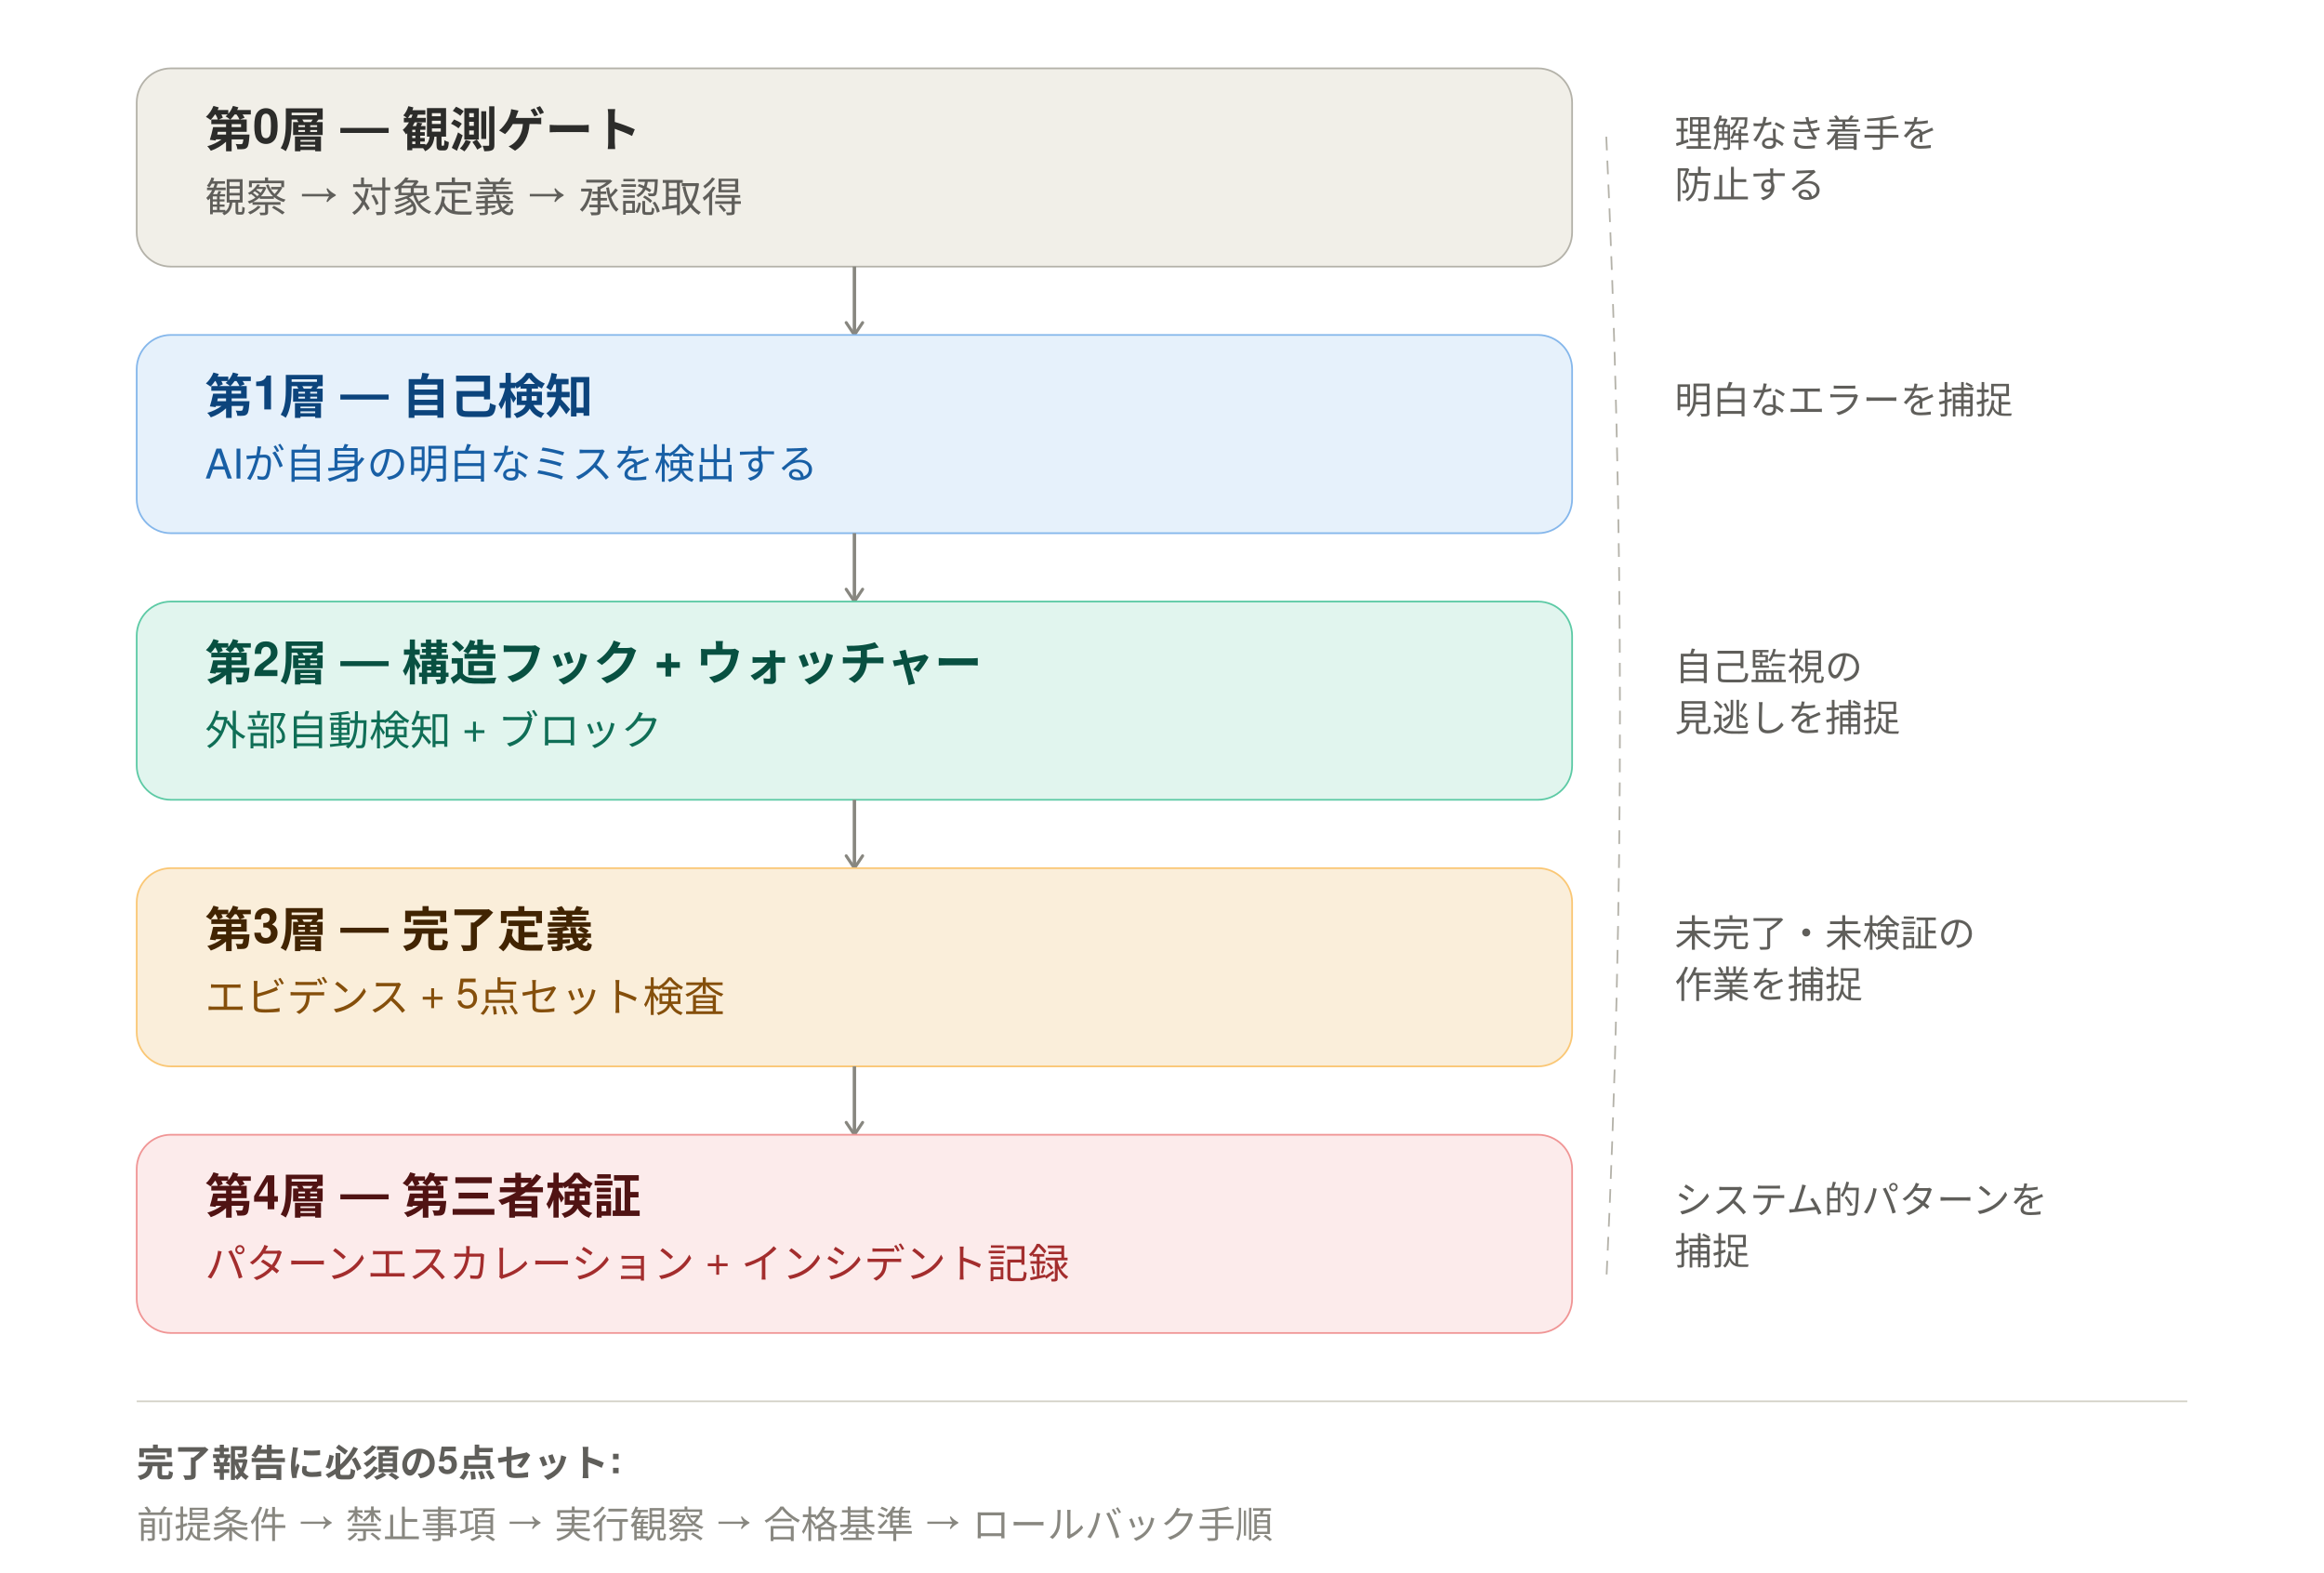
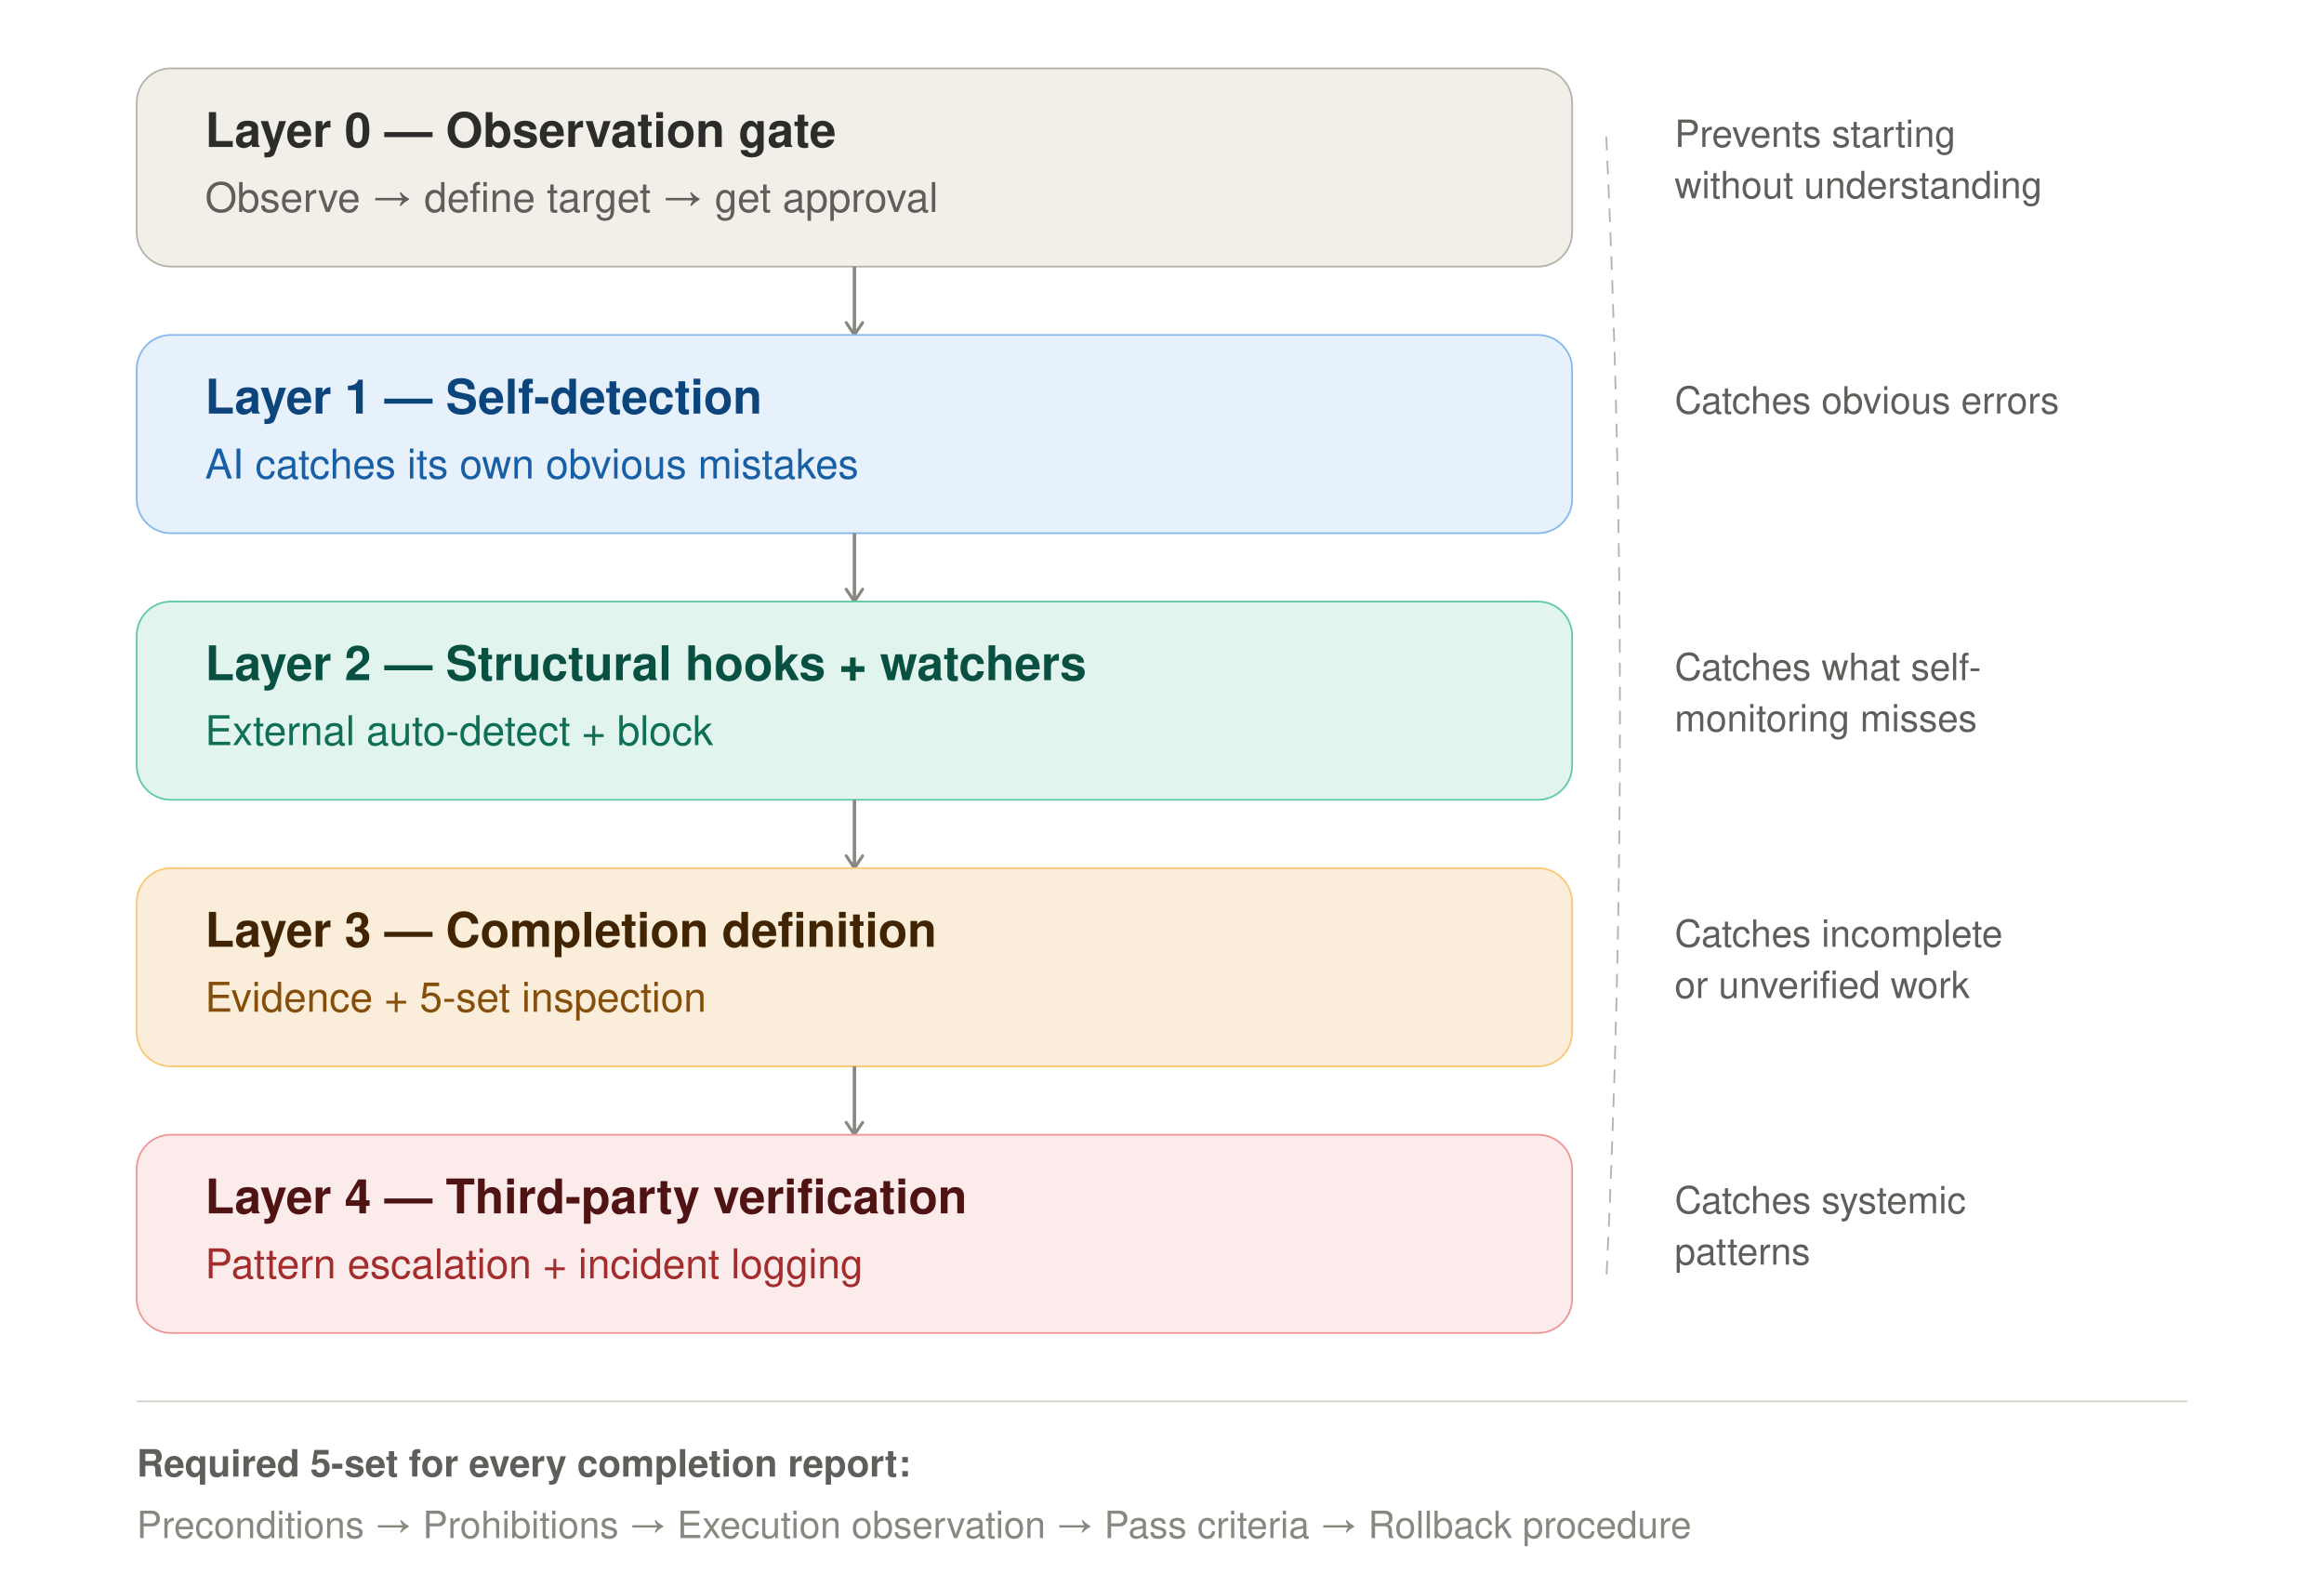
<svg xmlns="http://www.w3.org/2000/svg" width="680" viewBox="0 0 680 460">
  <style>
  text { font-family: -apple-system, BlinkMacSystemFont, "Segoe UI", Helvetica, Arial, sans-serif; }
  .title { font-size: 14px; font-weight: 600; }
  .sub { font-size: 12px; }
  .note { font-size: 11px; }

  .bg-l0 { fill: #F1EFE8; stroke: #B4B2A9; }
  .t-l0 { fill: #2C2C2A; } .ts-l0 { fill: #5F5E5A; }

  .bg-l1 { fill: #E6F1FB; stroke: #85B7EB; }
  .t-l1 { fill: #0C447C; } .ts-l1 { fill: #185FA5; }

  .bg-l2 { fill: #E1F5EE; stroke: #5DCAA5; }
  .t-l2 { fill: #085041; } .ts-l2 { fill: #0F6E56; }

  .bg-l3 { fill: #FAEEDA; stroke: #FAC775; }
  .t-l3 { fill: #412402; } .ts-l3 { fill: #854F0B; }

  .bg-l4 { fill: #FCEBEB; stroke: #F09595; }
  .t-l4 { fill: #501313; } .ts-l4 { fill: #A32D2D; }

  .arrow-line { stroke: #888780; stroke-width: 1; }
  .cascade { stroke: #B4B2A9; stroke-width: 0.5; stroke-dasharray: 4 3; }
  .catch-text { font-size: 11px; fill: #5F5E5A; }
  .divider { stroke: #D3D1C7; stroke-width: 0.5; }
  .key-text { font-size: 11px; fill: #888780; }
  .key-title { font-size: 11px; font-weight: 600; fill: #5F5E5A; }

  @media (prefers-color-scheme: dark) {
    .bg-l0 { fill: #2C2C2A; stroke: #5F5E5A; }
    .t-l0 { fill: #D3D1C7; } .ts-l0 { fill: #B4B2A9; }

    .bg-l1 { fill: #042C53; stroke: #185FA5; }
    .t-l1 { fill: #B5D4F4; } .ts-l1 { fill: #85B7EB; }

    .bg-l2 { fill: #04342C; stroke: #0F6E56; }
    .t-l2 { fill: #9FE1CB; } .ts-l2 { fill: #5DCAA5; }

    .bg-l3 { fill: #412402; stroke: #854F0B; }
    .t-l3 { fill: #FAC775; } .ts-l3 { fill: #EF9F27; }

    .bg-l4 { fill: #501313; stroke: #A32D2D; }
    .t-l4 { fill: #F7C1C1; } .ts-l4 { fill: #F09595; }

    .catch-text { fill: #B4B2A9; }
    .cascade { stroke: #5F5E5A; }
    .divider { stroke: #444441; }
    .key-text { fill: #888780; }
    .key-title { fill: #B4B2A9; }
  }
</style>
  <defs>
    <marker id="a" viewBox="0 0 10 10" refX="8" refY="5" markerWidth="6" markerHeight="6" orient="auto-start-reverse">
      <path d="M2 1L8 5L2 9" fill="none" stroke="context-stroke" stroke-width="1.5" stroke-linecap="round" stroke-linejoin="round" />
    </marker>
  </defs>
  <rect class="bg-l0" x="40" y="20" width="420" height="58" rx="10" stroke-width="0.5" />
-   <text class="title t-l0" x="60" y="43">第0層 — 観測ゲート</text>
-   <text class="sub ts-l0" x="60" y="62">観察 → 対象定義 → 承認取得</text>
-   <text class="catch-text" x="490" y="43">理解なき着手を</text>
-   <text class="catch-text" x="490" y="58">防止する</text>
+   <text class="title t-l0" x="60" y="43">Layer 0 — Observation gate</text>
+   <text class="sub ts-l0" x="60" y="62">Observe → define target → get approval</text>
+   <text class="catch-text" x="490" y="43">Prevents starting</text>
+   <text class="catch-text" x="490" y="58">without understanding</text>
  <line class="arrow-line" x1="250" y1="78" x2="250" y2="98" marker-end="url(#a)" />
  <rect class="bg-l1" x="40" y="98" width="420" height="58" rx="10" stroke-width="0.5" />
-   <text class="title t-l1" x="60" y="121">第1層 — 自己検知</text>
-   <text class="sub ts-l1" x="60" y="140">AIが自身の明白なミスを検出する</text>
-   <text class="catch-text" x="490" y="121">明白なエラーを捕捉</text>
+   <text class="title t-l1" x="60" y="121">Layer 1 — Self-detection</text>
+   <text class="sub ts-l1" x="60" y="140">AI catches its own obvious mistakes</text>
+   <text class="catch-text" x="490" y="121">Catches obvious errors</text>
  <line class="arrow-line" x1="250" y1="156" x2="250" y2="176" marker-end="url(#a)" />
  <rect class="bg-l2" x="40" y="176" width="420" height="58" rx="10" stroke-width="0.5" />
-   <text class="title t-l2" x="60" y="199">第2層 — 構造フック + ウォッチャー</text>
-   <text class="sub ts-l2" x="60" y="218">外部自動検知 + ブロック</text>
-   <text class="catch-text" x="490" y="199">自己監視の</text>
-   <text class="catch-text" x="490" y="214">見逃しを捕捉</text>
+   <text class="title t-l2" x="60" y="199">Layer 2 — Structural hooks + watchers</text>
+   <text class="sub ts-l2" x="60" y="218">External auto-detect + block</text>
+   <text class="catch-text" x="490" y="199">Catches what self-</text>
+   <text class="catch-text" x="490" y="214">monitoring misses</text>
  <line class="arrow-line" x1="250" y1="234" x2="250" y2="254" marker-end="url(#a)" />
  <rect class="bg-l3" x="40" y="254" width="420" height="58" rx="10" stroke-width="0.5" />
-   <text class="title t-l3" x="60" y="277">第3層 — 完了定義</text>
-   <text class="sub ts-l3" x="60" y="296">エビデンス + 5点セット検査</text>
-   <text class="catch-text" x="490" y="277">未完了・未検証の</text>
-   <text class="catch-text" x="490" y="292">作業を捕捉</text>
+   <text class="title t-l3" x="60" y="277">Layer 3 — Completion definition</text>
+   <text class="sub ts-l3" x="60" y="296">Evidence + 5-set inspection</text>
+   <text class="catch-text" x="490" y="277">Catches incomplete</text>
+   <text class="catch-text" x="490" y="292">or unverified work</text>
  <line class="arrow-line" x1="250" y1="312" x2="250" y2="332" marker-end="url(#a)" />
  <rect class="bg-l4" x="40" y="332" width="420" height="58" rx="10" stroke-width="0.5" />
-   <text class="title t-l4" x="60" y="355">第4層 — 第三者検証</text>
-   <text class="sub ts-l4" x="60" y="374">パターンエスカレーション + インシデント記録</text>
-   <text class="catch-text" x="490" y="355">システム的パターンを</text>
-   <text class="catch-text" x="490" y="370">捕捉</text>
+   <text class="title t-l4" x="60" y="355">Layer 4 — Third-party verification</text>
+   <text class="sub ts-l4" x="60" y="374">Pattern escalation + incident logging</text>
+   <text class="catch-text" x="490" y="355">Catches systemic</text>
+   <text class="catch-text" x="490" y="370">patterns</text>
  <path class="cascade" d="M470 40 Q478 210 470 375" fill="none" />
  <line class="divider" x1="40" y1="410" x2="640" y2="410" />
-   <text class="key-title" x="40" y="432">完了報告に必須の5点セット:</text>
-   <text class="key-text" x="40" y="450">前提条件 → 禁止事項 → 実行観察 → 合格基準 → ロールバック手順</text>
+   <text class="key-title" x="40" y="432">Required 5-set for every completion report:</text>
+   <text class="key-text" x="40" y="450">Preconditions → Prohibitions → Execution observation → Pass criteria → Rollback procedure</text>
</svg>
